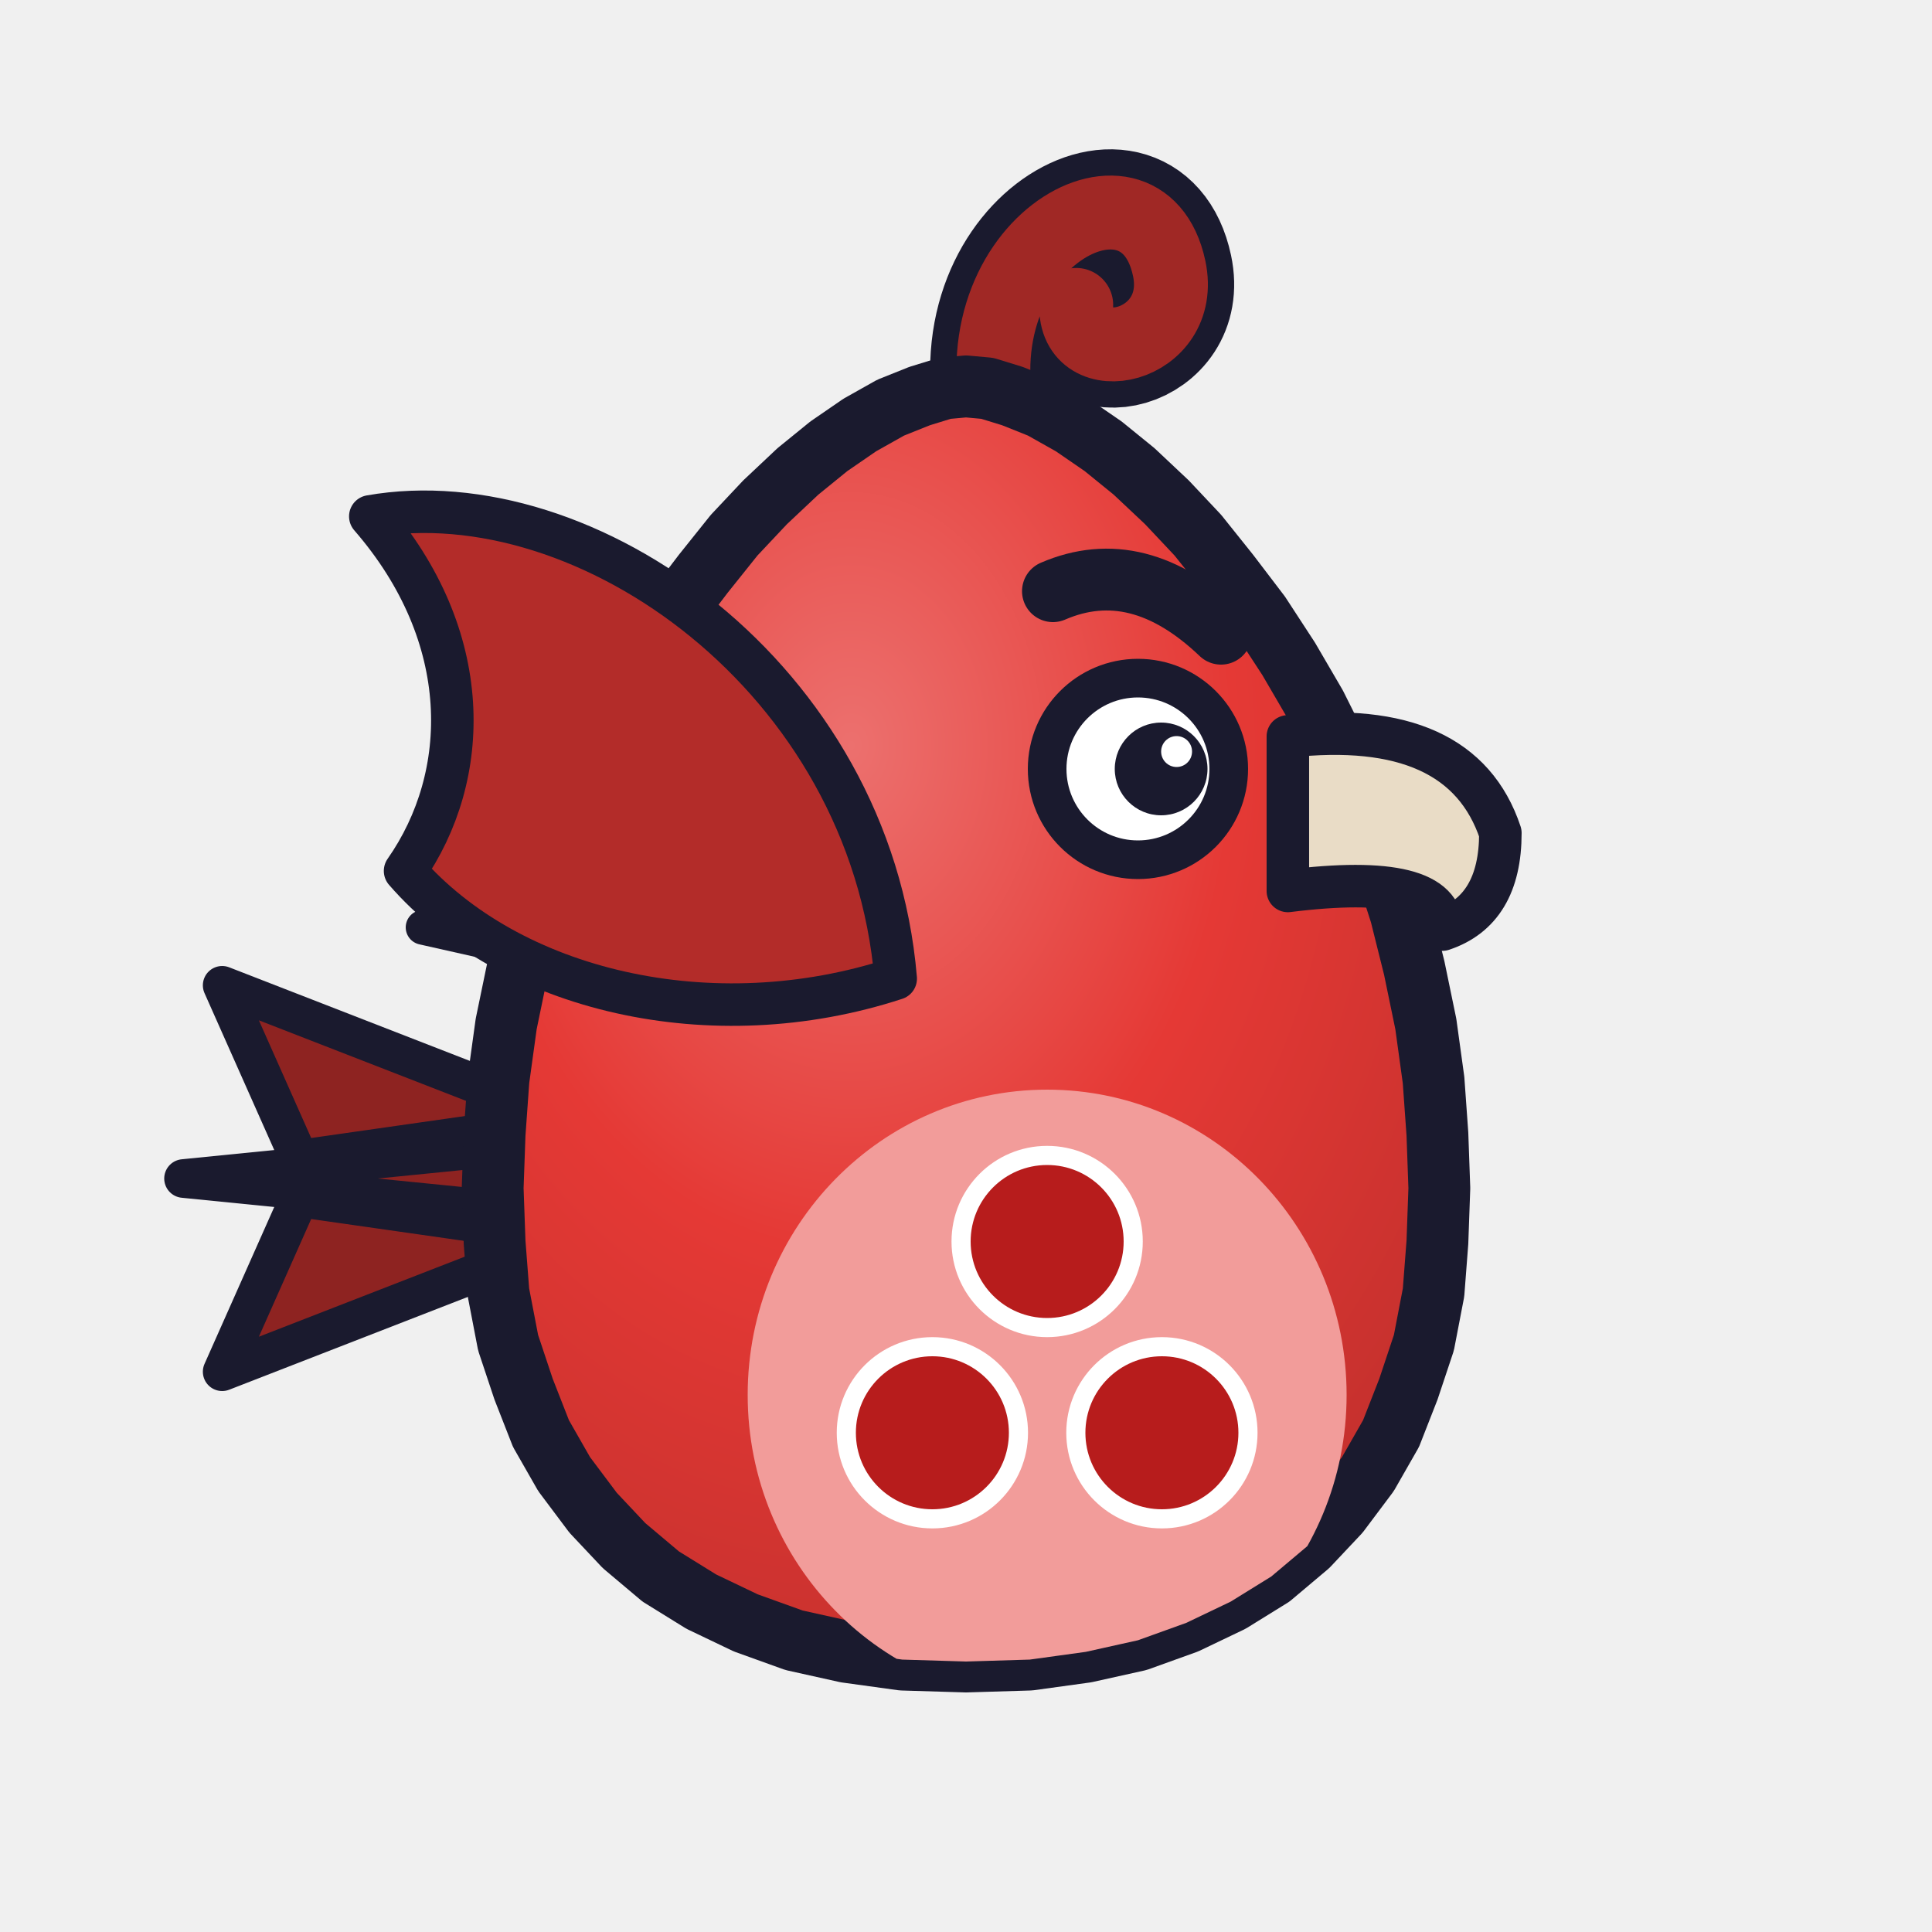
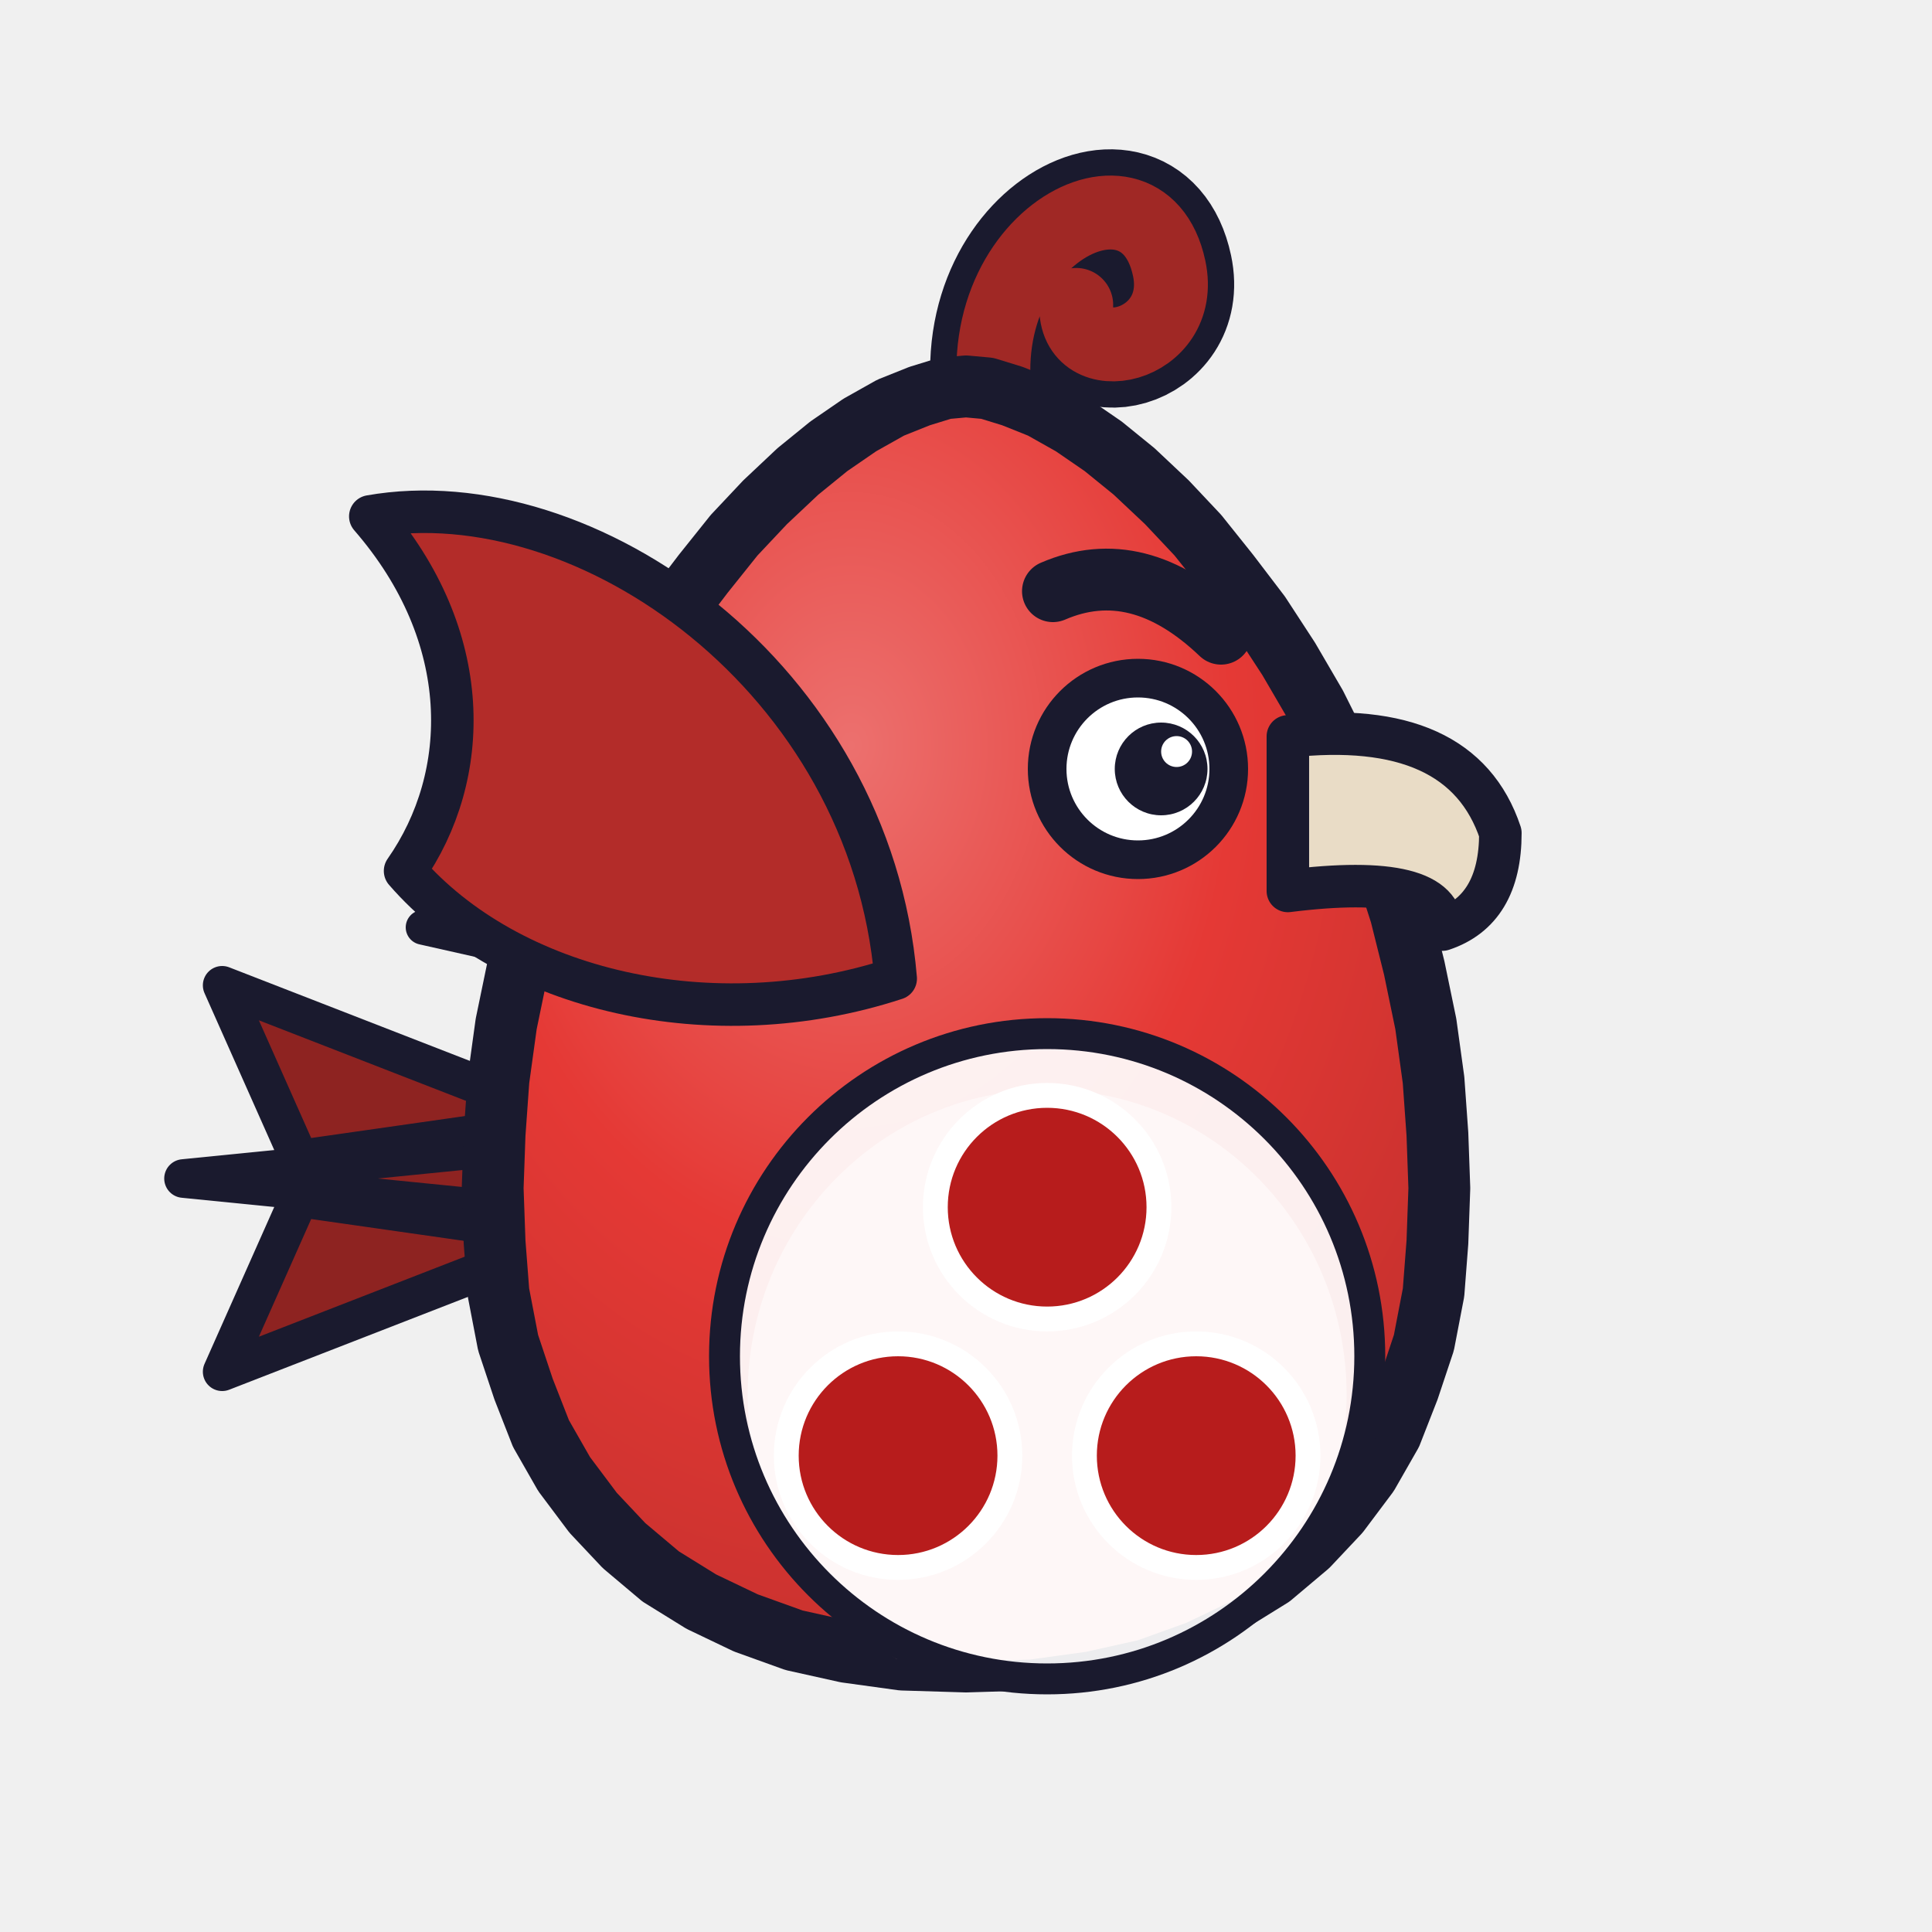
- <svg xmlns="http://www.w3.org/2000/svg" viewBox="0 0 100 100" data-kind="color" data-color="red" data-side-frame="3" data-ver="5" data-character="루비">
+ <svg xmlns="http://www.w3.org/2000/svg" viewBox="0 0 100 100" data-kind="color" data-color="red" data-side-frame="3" data-ver="7a" data-character="루비">
  <defs>
    <radialGradient id="gsred" cx="38%" cy="28%" r="80%">
      <stop offset="0" stop-color="#EC706E" />
      <stop offset=".5" stop-color="#E53935" />
      <stop offset="1" stop-color="#C3302D" />
    </radialGradient>
    <clipPath id="csred">
      <path d="M50 20 51.1 20.1 52.4 20.5 53.9 21.1 55.5 22 57.1 23.1 58.7 24.4 60.4 26 62 27.7 63.6 29.7 65.2 31.8 66.7 34.1 68.1 36.5 69.4 39.1 70.6 41.7 71.6 44.5 72.5 47.3 73.2 50.1 73.8 53 74.2 55.9 74.4 58.7 74.5 61.5 74.4 64.3 74.2 66.9 73.7 69.5 72.9 71.9 72 74.2 70.8 76.3 69.3 78.3 67.7 80 65.8 81.6 63.7 82.9 61.4 84 58.9 84.9 56.2 85.5 53.3 85.9 50 86 46.7 85.9 43.8 85.5 41.1 84.9 38.6 84 36.3 82.9 34.2 81.6 32.3 80 30.7 78.3 29.2 76.3 28 74.2 27.1 71.9 26.3 69.5 25.8 66.9 25.6 64.3 25.5 61.5 25.6 58.7 25.8 55.9 26.2 53 26.8 50.1 27.5 47.3 28.4 44.5 29.4 41.7 30.6 39.1 31.9 36.5 33.3 34.1 34.8 31.8 36.4 29.7 38 27.7 39.6 26 41.3 24.4 42.9 23.1 44.5 22 46.1 21.1 47.6 20.5 48.9 20.1Z" />
    </clipPath>
  </defs>
  <g fill="#8E2321" stroke="#1A1A2E" stroke-width="2" stroke-linejoin="round">
    <path d="M29.5 58 L11.5 51 L15.5 60Z" />
    <path d="M29.5 64 L11.5 71 L15.5 62Z" />
    <path d="M29.5 59 L9.5 61 L29.5 63Z" />
  </g>
  <g transform="translate(51.6 21) rotate(-12) scale(.85)">
    <path d="M0 2 C-1 -10 12 -14 12 -6 C12 -1 5 -1 6 -5" fill="none" stroke="#1A1A2E" stroke-width="7.7" stroke-linecap="round" />
    <path d="M0 2 C-1 -10 12 -14 12 -6 C12 -1 5 -1 6 -5" fill="none" stroke="#A02825" stroke-width="4.5" stroke-linecap="round" />
  </g>
  <path transform="translate(0 -2)" d="M29.9 44.8 L21.9 46.6 L29.9 48.4Z" fill="#C5312E" stroke="#1A1A2E" stroke-width="1.8" stroke-linejoin="round" />
  <path transform="translate(0 -2)" d="M29.9 48.2 L21.9 50 L29.9 51.8Z" fill="#C5312E" stroke="#1A1A2E" stroke-width="1.8" stroke-linejoin="round" />
  <path d="M50 20 51.1 20.1 52.4 20.5 53.9 21.1 55.5 22 57.1 23.1 58.7 24.4 60.4 26 62 27.7 63.6 29.7 65.2 31.8 66.7 34.1 68.1 36.5 69.4 39.1 70.6 41.7 71.6 44.5 72.5 47.3 73.2 50.1 73.8 53 74.2 55.9 74.4 58.7 74.5 61.5 74.4 64.3 74.2 66.9 73.7 69.5 72.9 71.9 72 74.2 70.8 76.3 69.3 78.3 67.7 80 65.8 81.6 63.7 82.9 61.4 84 58.9 84.9 56.2 85.5 53.3 85.9 50 86 46.7 85.9 43.8 85.5 41.1 84.9 38.6 84 36.3 82.9 34.2 81.6 32.3 80 30.7 78.3 29.2 76.3 28 74.2 27.1 71.9 26.3 69.5 25.8 66.9 25.6 64.3 25.5 61.5 25.6 58.7 25.8 55.9 26.2 53 26.8 50.1 27.5 47.3 28.4 44.5 29.4 41.7 30.6 39.1 31.9 36.5 33.3 34.1 34.8 31.8 36.4 29.7 38 27.7 39.6 26 41.3 24.4 42.9 23.1 44.5 22 46.1 21.1 47.6 20.5 48.9 20.1Z" fill="url(#gsred)" stroke="#1A1A2E" stroke-width="3.2" stroke-linejoin="round" />
  <g clip-path="url(#csred)">
    <ellipse cx="54.2" cy="72.2" rx="15.5" ry="15.8" fill="#F29C9A" />
  </g>
-   <g transform="translate(54.2 70.2) scale(0.495) translate(-50 -50)">
+   <circle cx="54.2" cy="70.2" r="16.7" fill="#FFFFFF" fill-opacity=".92" stroke="#1A1A2E" stroke-width="1.6" />
+   <g transform="translate(54.2 70.2) scale(0.643) translate(-50 -50)">
    <g fill="#B71C1C" stroke="#fff" stroke-width="2">
      <circle cx="50" cy="38" r="9" />
      <circle cx="38" cy="58" r="9" />
      <circle cx="62" cy="58" r="9" />
    </g>
  </g>
  <path d="M63.2 32.8 Q58.9 28.7 54.5 30.6" fill="none" stroke="#1A1A2E" stroke-width="3.2" stroke-linecap="round" />
  <circle cx="58.9" cy="39.8" r="4.7" fill="#fff" stroke="#1A1A2E" stroke-width="2" />
  <circle cx="60.1" cy="39.8" r="2.4" fill="#1A1A2E" />
  <circle cx="60.9" cy="38.9" r="0.8" fill="#fff" />
  <path d="M66.659 38.116 Q75.659 37.116 77.659 43.116 Q77.659 47.116 74.659 48.116 Q74.659 45.116 66.659 46.116Z" fill="#E9DCC6" stroke="#1A1A2E" stroke-width="2.2" stroke-linejoin="round" />
  <path d="M66.659 38.116 Q75.659 37.116 77.659 43.116 Q77.659 47.116 74.659 48.116 Q74.659 45.116 66.659 46.116Z" fill="none" stroke="#fff" stroke-opacity=".0" />
  <g transform="rotate(35 48 51.8)">
    <path d="M48 51.8 C38 39.8 20 39.8 12 47.8 C20 49.8 24 55.8 24 61.8 C32 63.8 42 59.8 48 51.8Z" transform="translate(-2 0)" fill="#B32C29" stroke="#1A1A2E" stroke-width="2.2" stroke-linejoin="round" />
  </g>
</svg>
